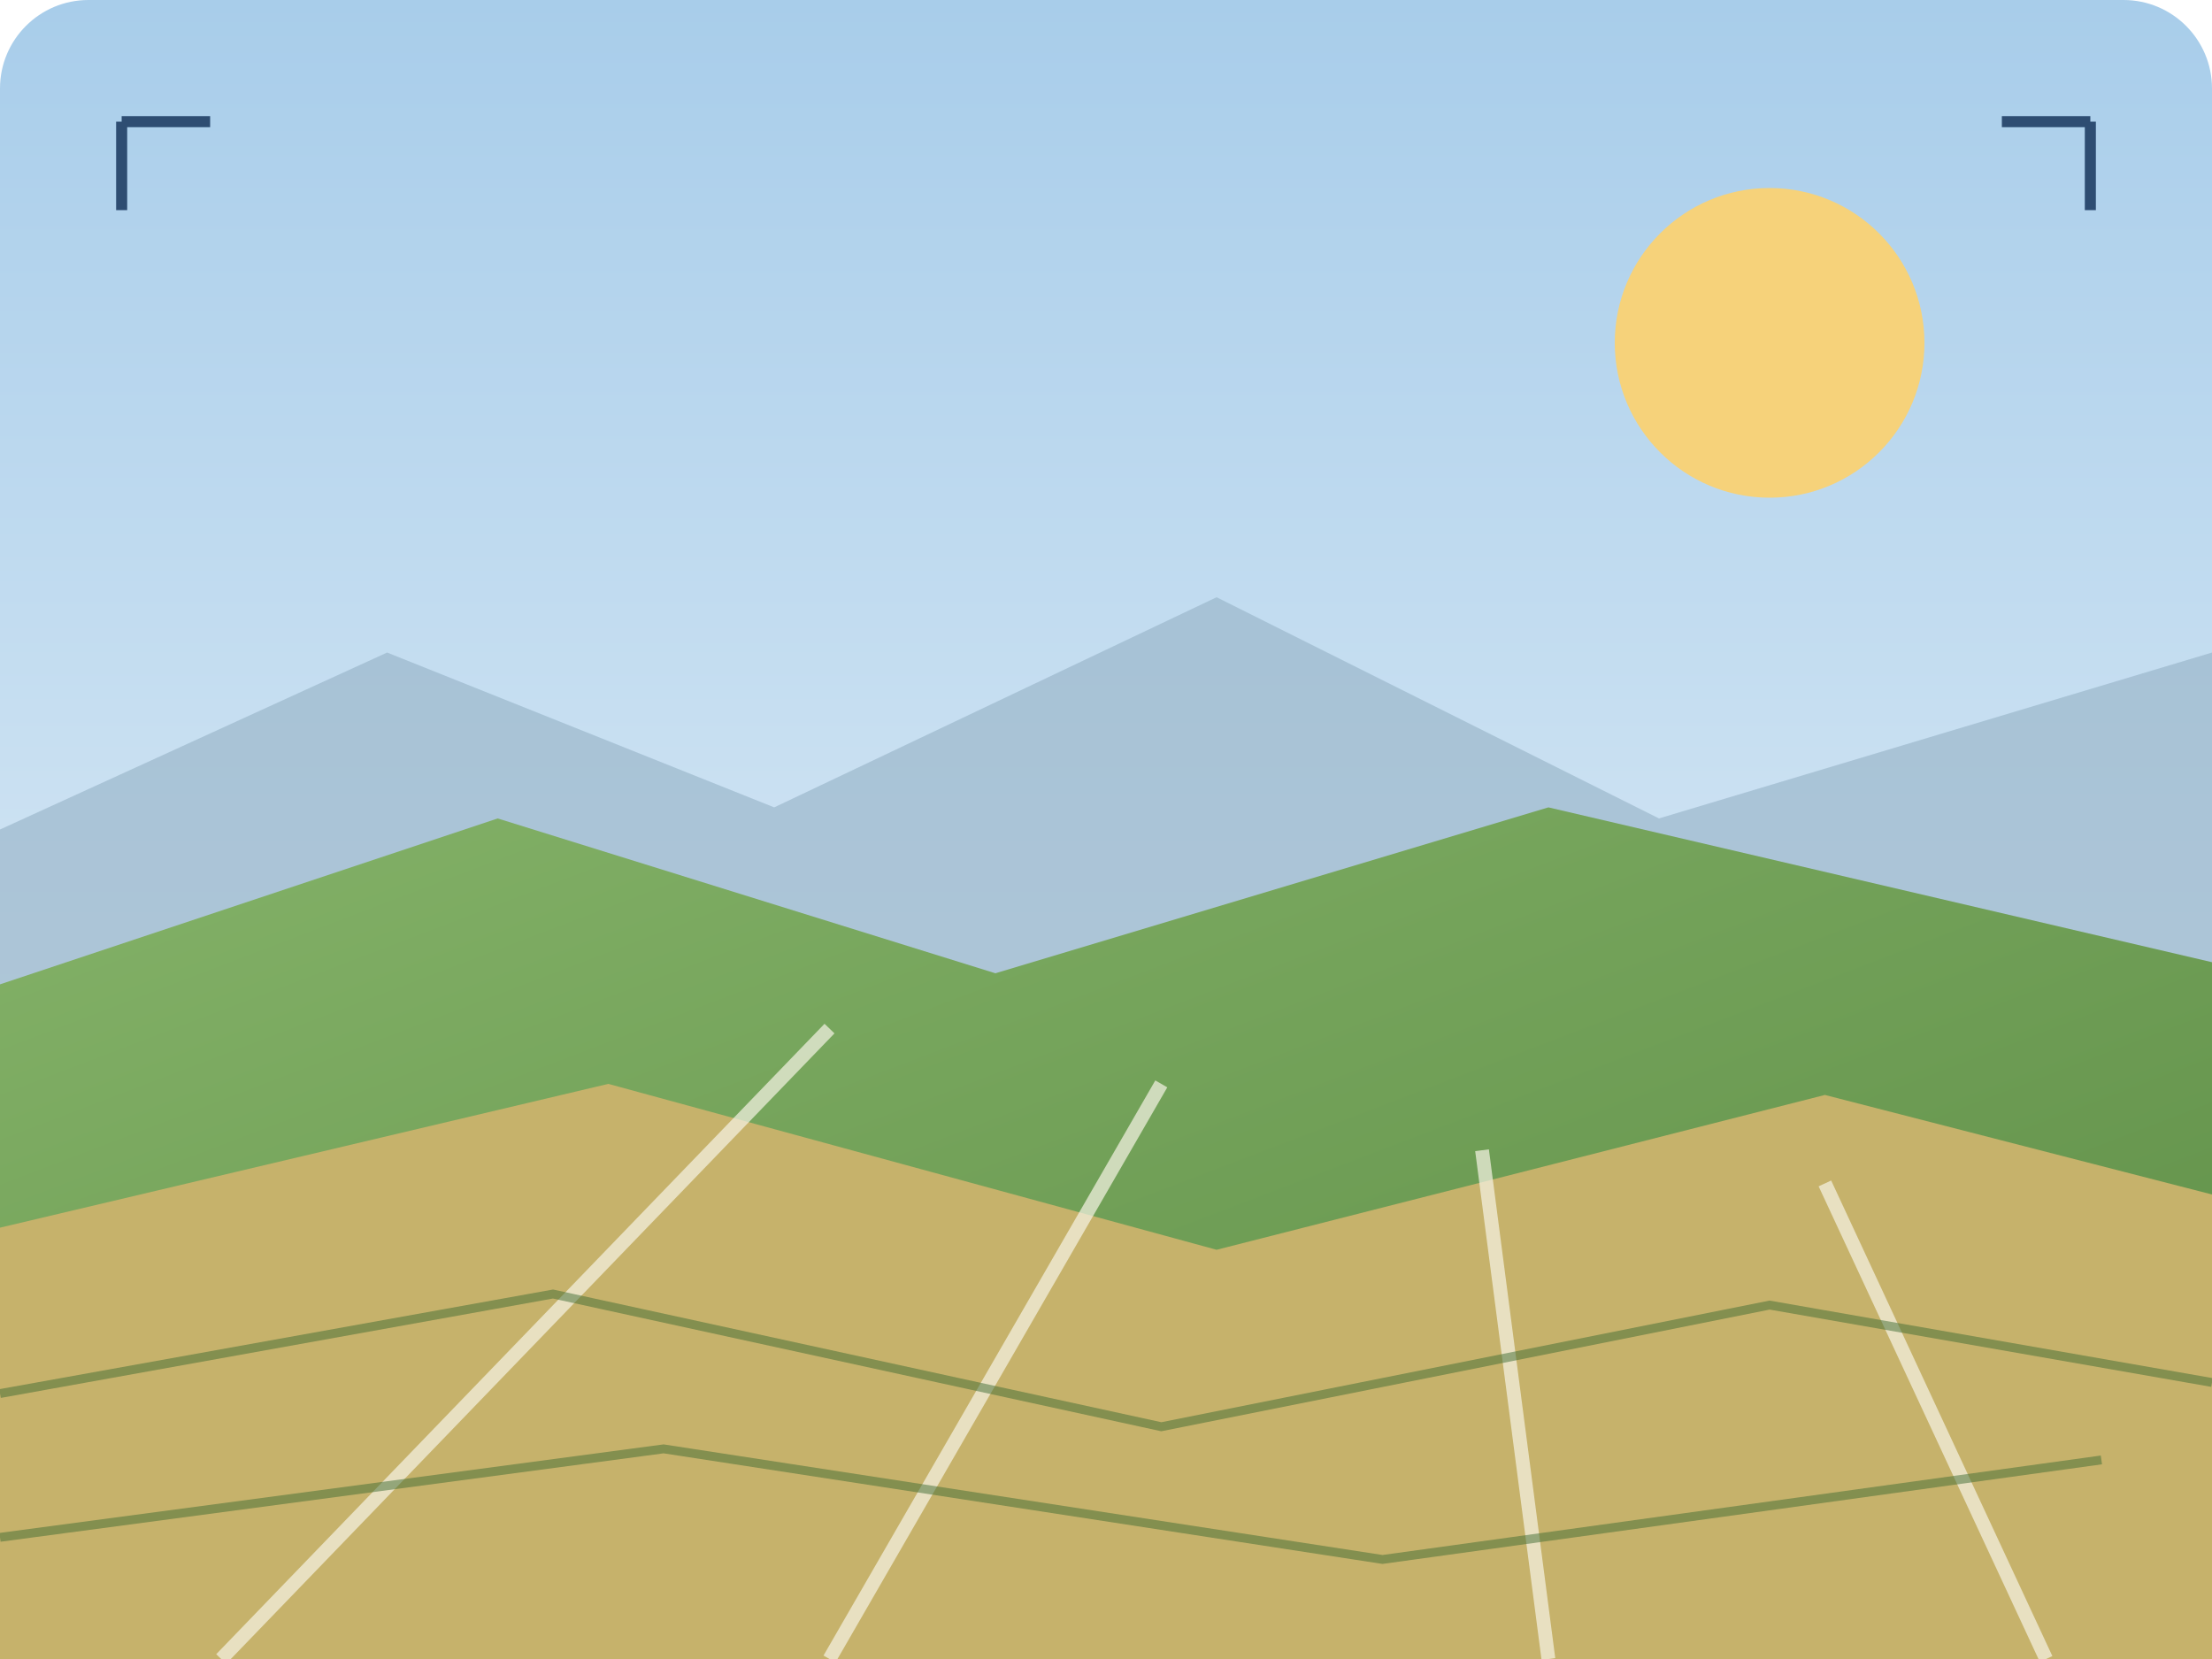
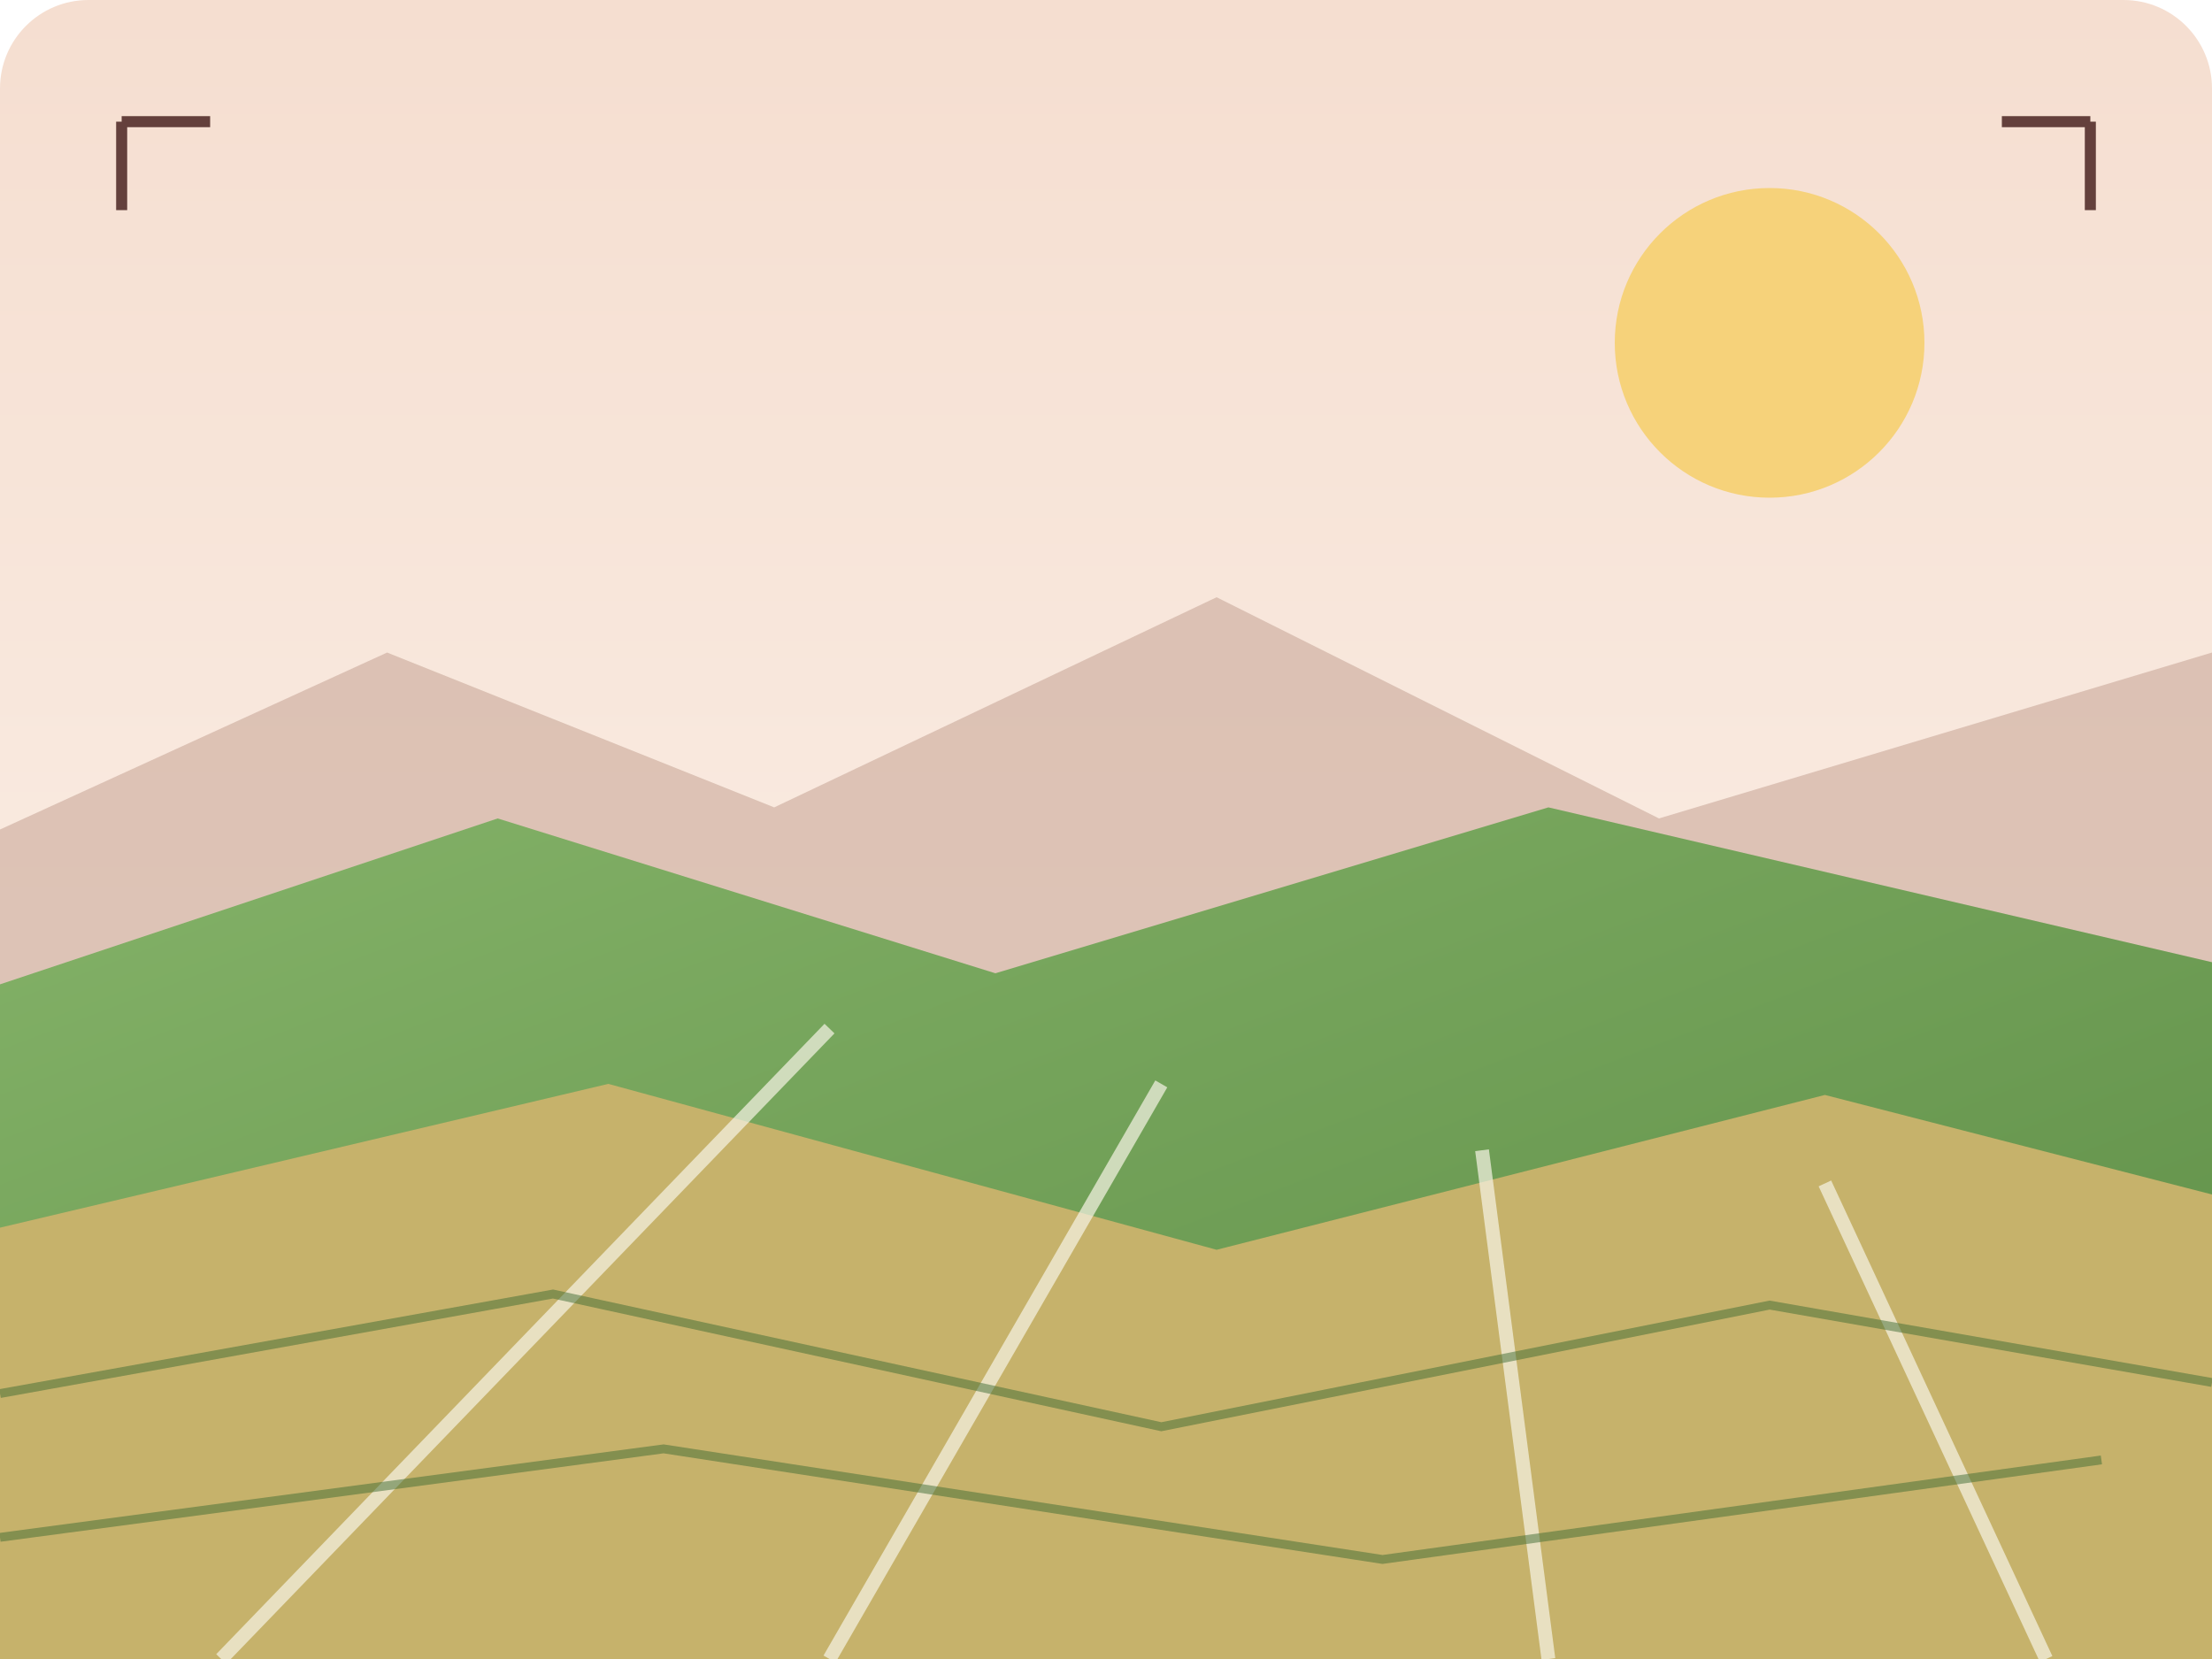
<svg xmlns="http://www.w3.org/2000/svg" viewBox="0 0 400 300" width="400" height="300" role="img" aria-label="Fields and parcels">
  <defs>
    <linearGradient id="hfSky" x1="0" y1="0" x2="0" y2="1">
-       <stop offset="0" stop-color="#a8cdea" />
-       <stop offset="1" stop-color="#eef5fa" />
+       <stop offset="0" stop-color="#F5DED0" />
+       <stop offset="1" stop-color="#FDF4ED" />
    </linearGradient>
    <linearGradient id="hfGreen" x1="0" y1="0" x2="1" y2="1">
      <stop offset="0" stop-color="#84b268" />
      <stop offset="1" stop-color="#5c8c45" />
    </linearGradient>
  </defs>
  <rect width="400" height="300" rx="16" fill="url(#hfSky)" />
  <circle cx="320" cy="62" r="28" fill="#f6d27a" />
-   <path d="M0 150 L70 118 L140 146 L220 108 L300 148 L400 118 L400 300 L0 300 Z" fill="#94b1c5" opacity="0.6" />
+   <path d="M0 150 L70 118 L140 146 L220 108 L300 148 L400 118 L400 300 L0 300 Z" fill="#C9A89A" opacity="0.6" />
  <path d="M0 178 L90 148 L180 176 L280 146 L400 174 L400 300 L0 300 Z" fill="url(#hfGreen)" />
  <path d="M0 222 L110 196 L220 226 L330 198 L400 216 L400 300 L0 300 Z" fill="#c6b26b" />
  <g stroke="#f7f4e6" stroke-width="2.5" opacity="0.7" fill="none">
    <path d="M40 300 L150 186" />
    <path d="M150 300 L210 196" />
    <path d="M280 300 L268 208" />
    <path d="M370 300 L330 214" />
  </g>
  <g stroke="#3f6b33" stroke-width="1.6" opacity="0.5" fill="none">
    <path d="M0 252 L100 234 L210 258 L320 236 L400 250" />
    <path d="M0 278 L120 262 L250 282 L380 264" />
  </g>
-   <g stroke="#17365D" stroke-width="2" fill="none" opacity="0.85">
+   <g stroke="#4A2522" stroke-width="2" fill="none" opacity="0.85">
    <path d="M22 22h16M22 22v16M378 22h-16M378 22v16" />
  </g>
</svg>
